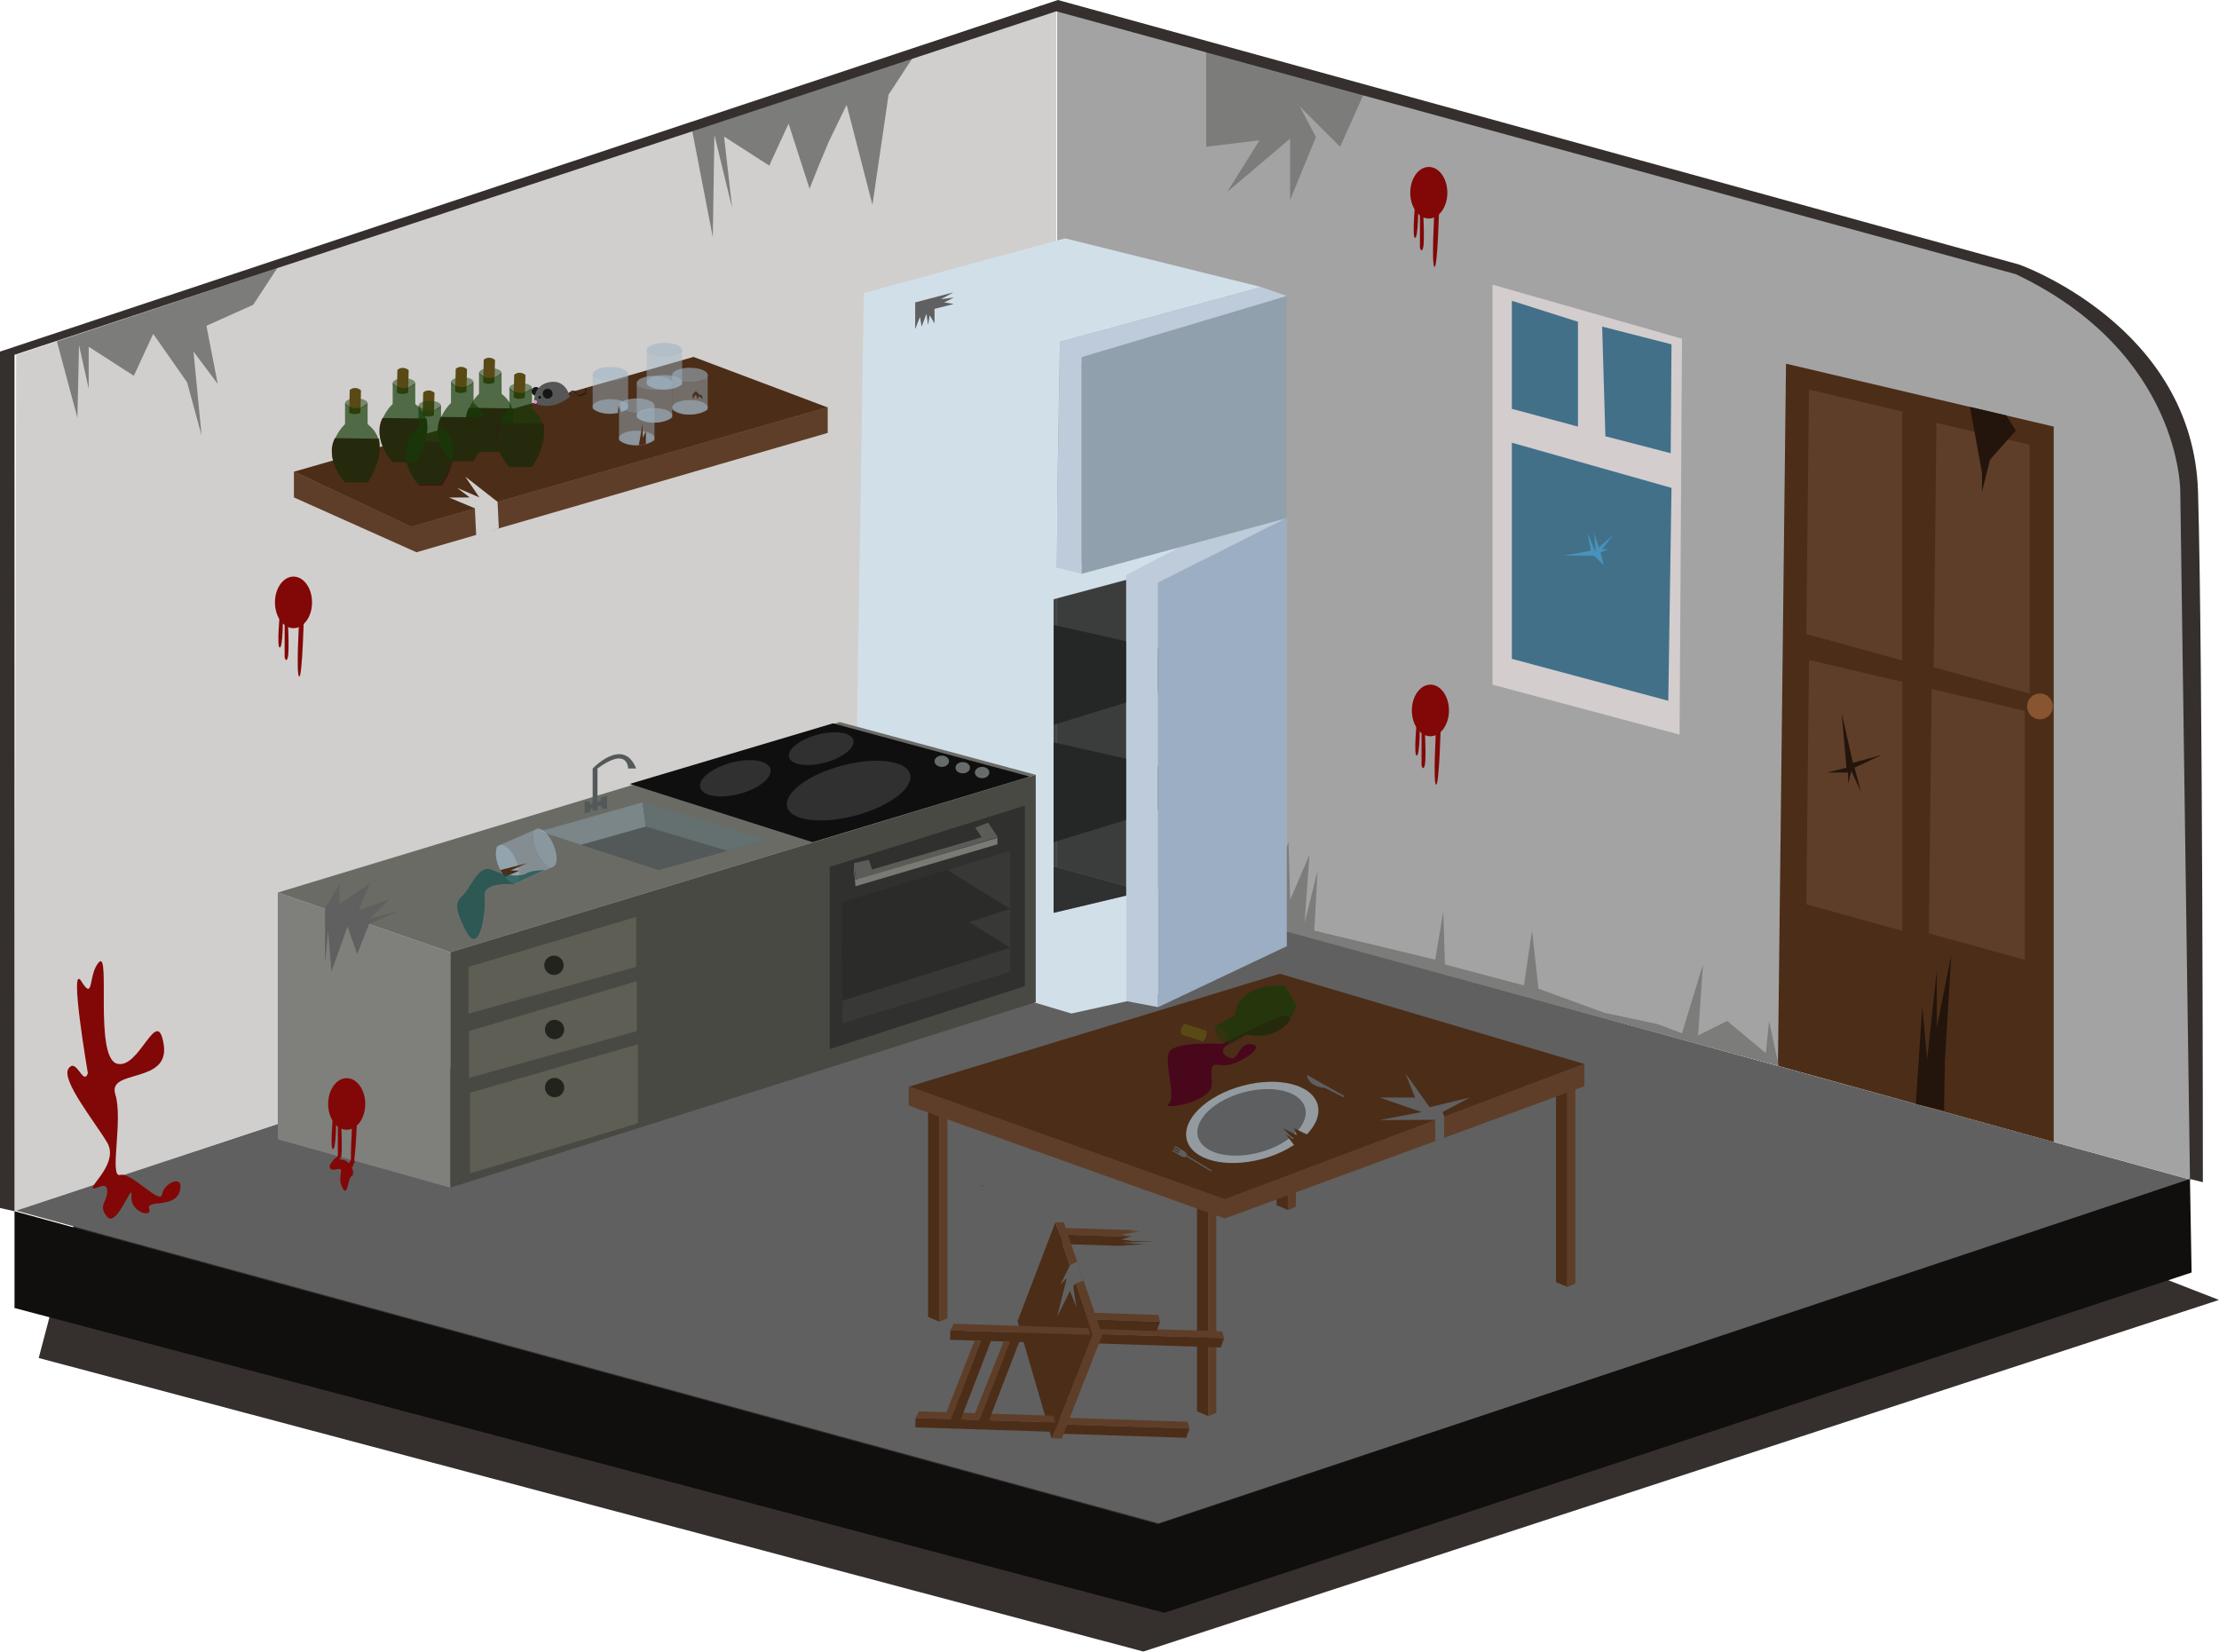
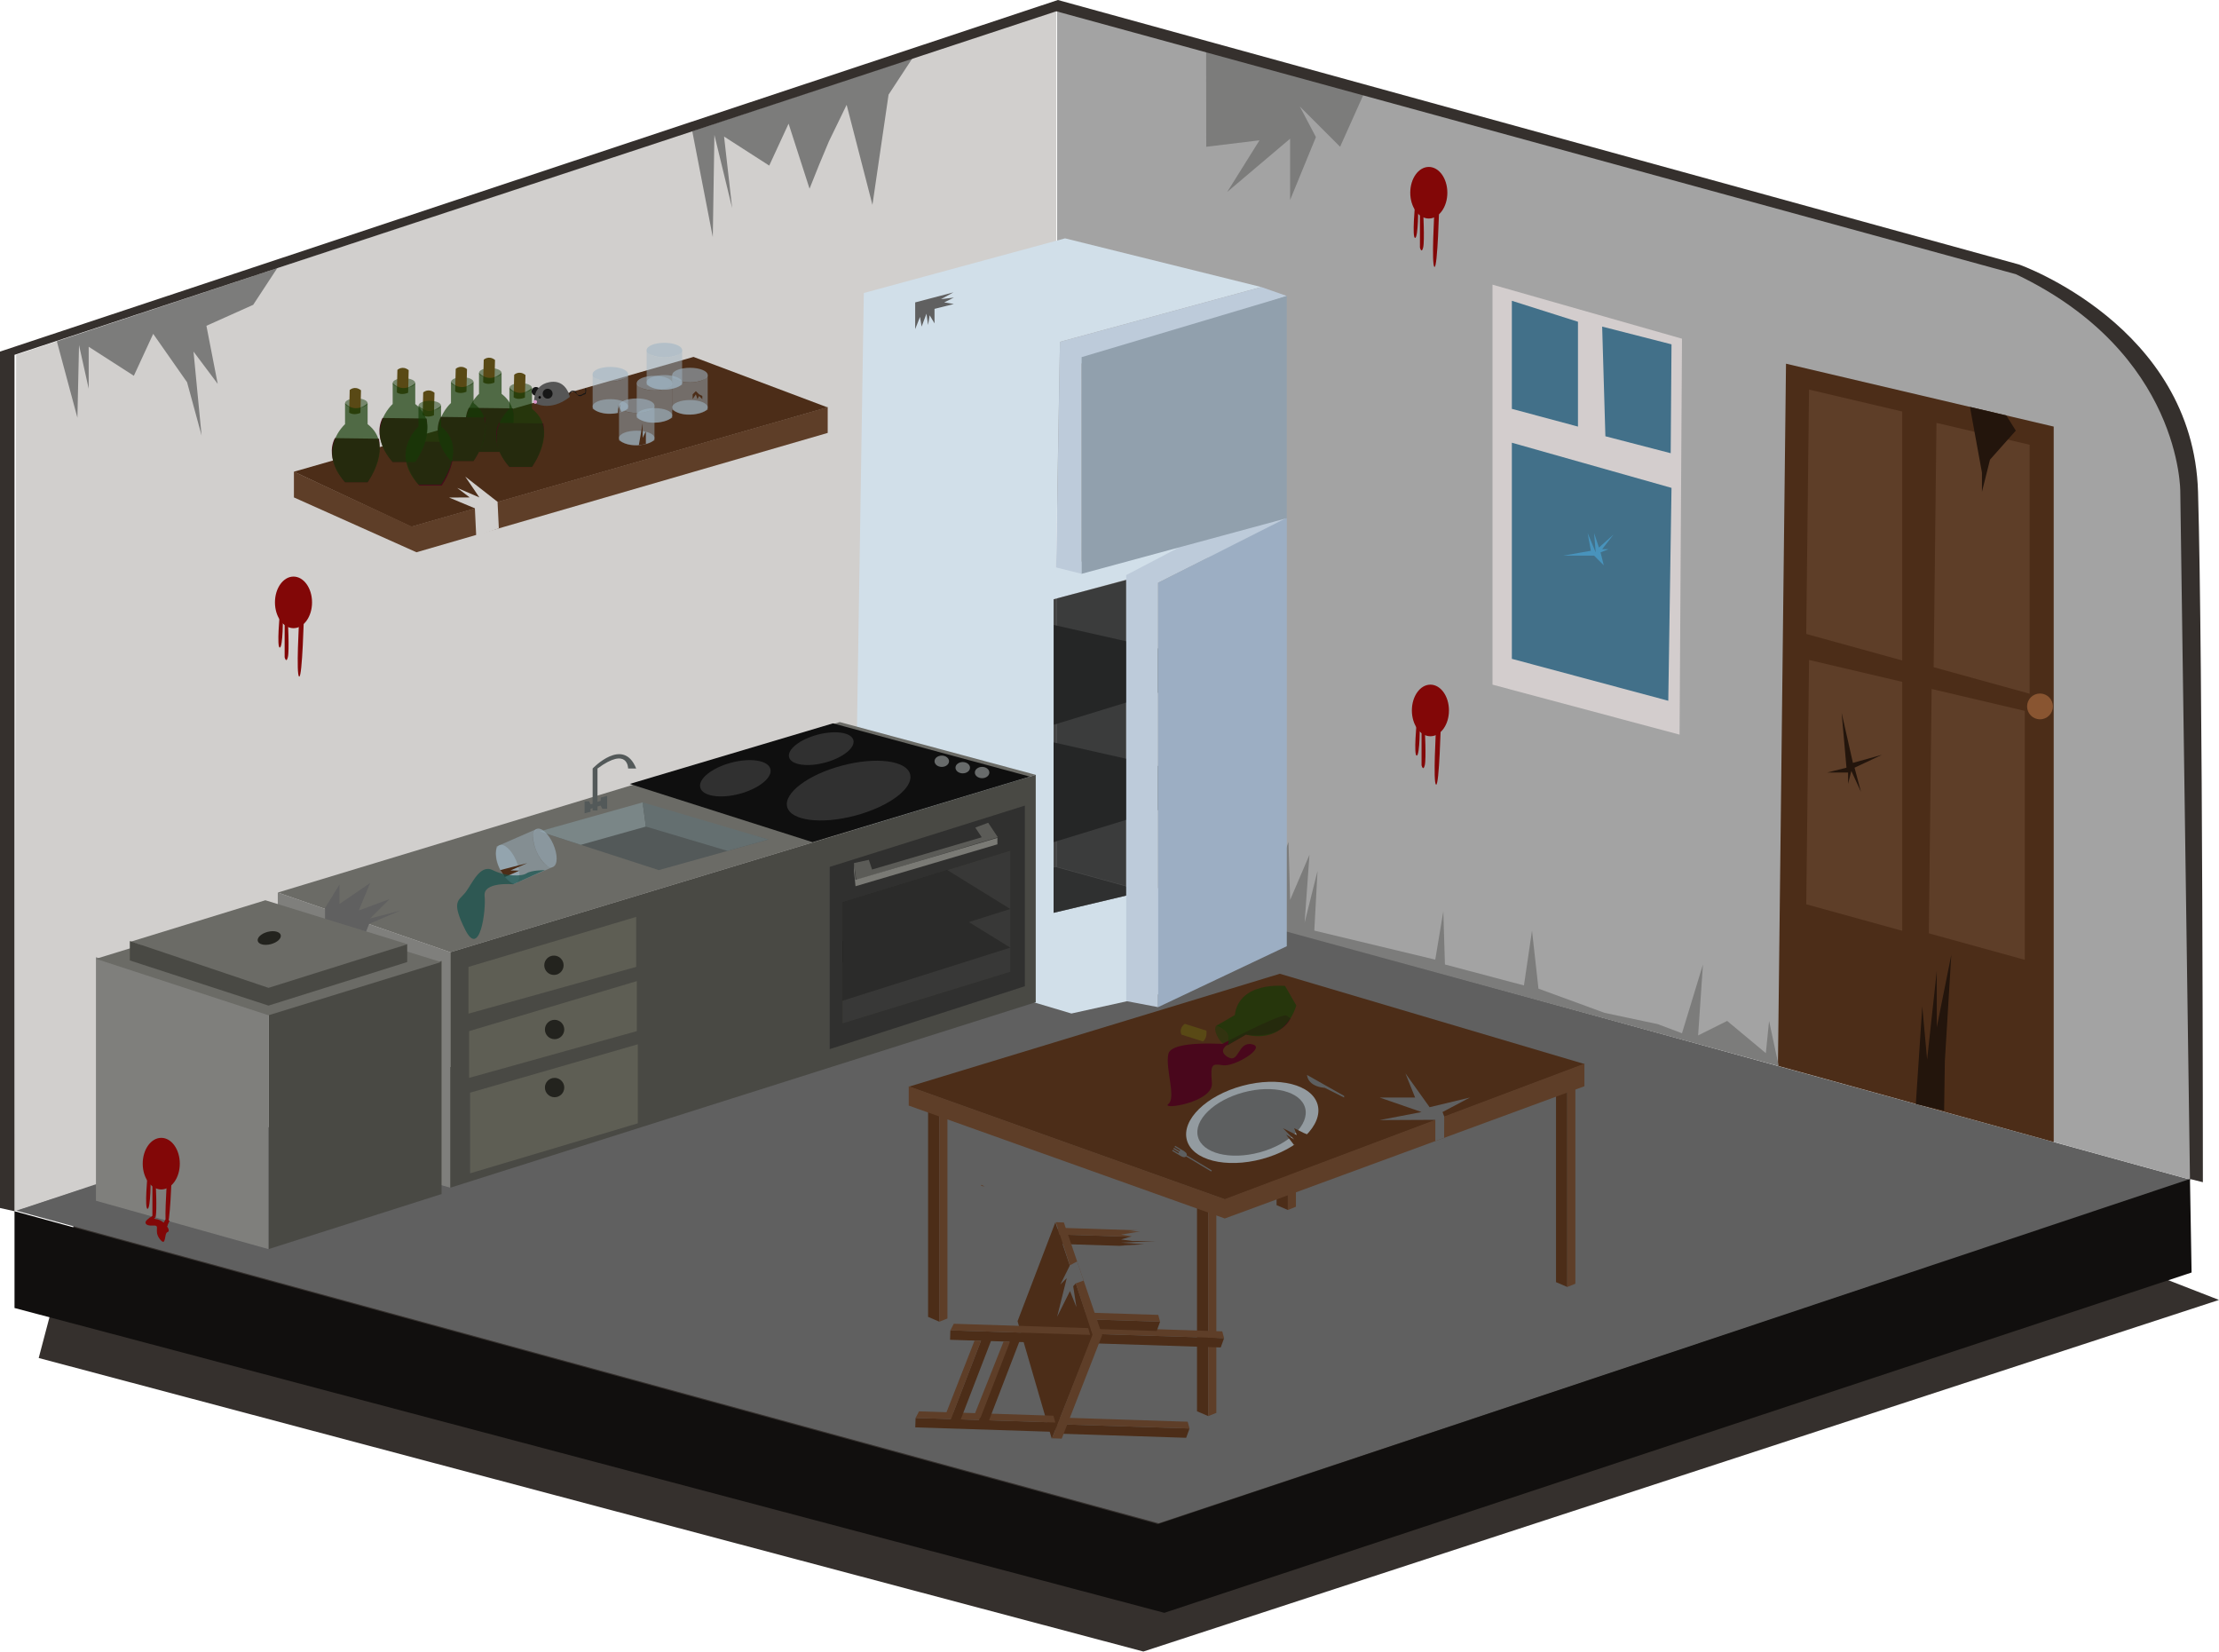
<svg xmlns="http://www.w3.org/2000/svg" viewBox="0 0 1376 1024">
  <defs>
    <style>.cls-1{fill:#35302d;}.cls-2{fill:#606060;}.cls-3{fill:#3a1c05;}.cls-4{fill:#d1cfcd;}.cls-5{fill:#a3a3a3;}.cls-6{fill:#d3cdcd;}.cls-7{fill:#427089;}.cls-8{fill:#4893bc;}.cls-9{fill:#4c2d18;}.cls-10{fill:#5e3e28;}.cls-11{fill:#895531;}.cls-12{fill:#23150c;}.cls-13{fill:#7c7c7b;}.cls-14{fill:#110f0e;}.cls-15{fill:#d1dfe9;}.cls-16,.cls-46{fill:#252626;}.cls-16{opacity:0.82;}.cls-17{fill:#6b6b66;}.cls-18{fill:#7f7f7c;}.cls-19{fill:#494944;}.cls-20,.cls-23{fill:#153a06;}.cls-20{opacity:0.48;}.cls-21{fill:#594915;}.cls-22{fill:#49071c;}.cls-23{opacity:0.68;}.cls-24,.cls-25,.cls-26{fill:#9fb5c4;}.cls-24{opacity:0.59;}.cls-25{opacity:0.47;}.cls-26{opacity:0.56;}.cls-27{fill:#161616;}.cls-28{fill:#565656;}.cls-29{fill:#db9aca;}.cls-30{fill:#535959;}.cls-31{fill:#7a8687;}.cls-32{fill:#646f70;}.cls-33{fill:#0f0f0f;}.cls-34{fill:#303030;}.cls-35{fill:#686b6b;}.cls-36{fill:#15514a;opacity:0.71;}.cls-37{fill:#30302f;}.cls-38{fill:#5b5b57;}.cls-39{fill:#7a7a75;}.cls-40{fill:#42423f;opacity:0.49;}.cls-41{fill:#5e5e54;}.cls-42{fill:#23231e;}.cls-43{fill:#820707;}.cls-44{fill:#939ba0;}.cls-45{fill:#5d5f60;}.cls-47{fill:#bdcbda;}.cls-48{fill:#9caec3;}.cls-49{fill:#91a0ad;}</style>
  </defs>
  <g id="piece">
    <polygon class="cls-1" points="24 842 709 1024 1376 806 1340 792 57 717 24 842" />
    <polygon class="cls-2" points="9.5 750.5 654.5 537.5 1358.5 731.5 718.5 944.5 9.5 750.5" />
    <path class="cls-3" d="M919,581" transform="translate(-287.5 -49.5)" />
    <polygon class="cls-4" points="9 751 10 220 74.89 198.47 655 6 655 537 9 751" />
    <path class="cls-5" d="M943,56l597,163s104,42,106,159,0,403,0,403L943,587Z" transform="translate(-287.5 -49.5)" />
    <polygon class="cls-6" points="925.5 176.5 1043 210 1041.5 455.5 925.5 424.5 925.5 176.5" />
    <polygon class="cls-7" points="937.5 186.5 978.5 199.5 978.5 264.5 937.5 253.5 937.5 186.5" />
    <polygon class="cls-7" points="993.5 202.5 1036.5 213.5 1036 281 995.5 270.5 993.5 202.5" />
    <polygon class="cls-7" points="937.5 274.5 1036.5 302.5 1034.5 434.5 937.5 408.5 937.5 274.5" />
    <polygon class="cls-8" points="989.5 342.5 988.5 330.5 991.5 339.5 1000.5 331.5 993.5 340.5 997.5 340.5 992.5 342.5 994.5 350.5 988.5 344.5 969.5 344.5 986.5 341.5 984.5 330.5 989.5 342.5" />
    <polygon class="cls-9" points="1102.5 660.85 1107.5 225.5 1273.5 264.5 1273.5 708.08 1102.5 660.85" />
    <polygon class="cls-10" points="1120.04 393.07 1121.78 241.56 1179.54 255.14 1179.54 409.5 1120.04 393.07" />
    <polygon class="cls-10" points="1199.06 413.69 1200.8 262.19 1258.56 275.76 1258.56 430.12 1199.06 413.69" />
    <polygon class="cls-10" points="1120.06 560.69 1121.8 409.19 1179.56 422.76 1179.56 577.12 1120.06 560.69" />
    <polygon class="cls-10" points="1196.06 578.69 1197.8 427.19 1255.56 440.76 1255.56 595.12 1196.06 578.69" />
    <circle class="cls-11" cx="1265" cy="438" r="8" />
    <polygon class="cls-12" points="1145 476 1142 442 1149 473 1167 468 1150 476 1154 491 1148 478 1146 486 1146 479 1133 479 1145 476" />
    <polygon class="cls-13" points="737 561 1103 661 1097 633 1095 653 1071 633 1053 642 1056 598 1043 640.66 1028 635 995 628 954 613 950 577 945 611 896 598 895 565 890 595 815 577 817 540 809 572 812 530 800 558 799 522 785 561 720.5 556.5 737 561" />
    <polygon class="cls-12" points="1221.57 252.3 1229 293 1229 305 1234 285 1250 267 1244.11 257.59 1221.57 252.3" />
    <polygon class="cls-13" points="95 207 116 237 125 270 120 218 135 238 128 202 157 189 171.91 166.28 35.26 211.62 48 259 49 214 55 241 55 215 83 233 95 207" />
    <polygon class="cls-13" points="489 76.67 502 117 508 102 514 87.67 525 65 541 127 551 58.67 565.91 35.95 429.26 81.29 442 147 443 83.67 454 129 449 84.67 477 102.67 489 76.67" />
    <polygon class="cls-13" points="747.92 31.73 748 91 781 87 761 119 800 86 800 124 816 85 806 66 831 91 845.61 58.41 747.92 31.73" />
    <polygon class="cls-12" points="1188 684.52 1192 624 1195 657 1201 602 1201 637 1210 592 1206 658 1205.55 688.65 1188 684.52" />
    <polygon class="cls-14" points="9 751 9 811 722 1000 1359 789 1358 731 718 945 9 751" />
    <path class="cls-1" d="M296.5,800.5l-9-2v-531l656-218,596,164s108,38,111,141,3,428,3,428l-8-2-6-426s1-86-102-135l-595-163-646,213Z" transform="translate(-287.5 -49.5)" />
  </g>
  <g id="meuble">
    <polygon class="cls-15" points="535.65 181.67 660.44 147.78 782.14 177.98 657.28 211.96 654.91 346.3 654.91 351.83 797.5 318.5 797.5 332.5 653.33 371.58 653.33 565.98 746.58 543.85 746.58 610.23 664.39 628.41 529.26 588.11 535.65 181.67" />
    <polygon class="cls-16" points="653.33 371.58 698.37 359.61 698.37 555.29 653.33 565.98 653.33 371.58" />
    <polygon class="cls-17" points="520.75 447.71 642.26 480.42 279.26 590.41 172.26 553.41 520.75 447.71" />
-     <polyline class="cls-18" points="279.26 590.41 279.26 736.41 172.26 706.41 172.26 553.41" />
+     <polyline class="cls-18" points="172.26 553.41 172.26 706.41 279.26 736.41 279.26 590.41" />
    <polygon class="cls-19" points="279.26 736.41 279.26 590.41 642.26 480.42 642.26 621.41 279.26 736.41" />
    <polygon class="cls-9" points="430.04 221.3 513.18 252.6 255.08 326.65 182.25 292.48 430.04 221.3" />
    <polygon class="cls-10" points="182.26 292.42 182.26 308.42 258.26 342.42 513.26 268.42 513.26 252.41 255.26 326.42 182.26 292.42" />
    <polygon class="cls-4" points="294.47 315.17 278.5 308.5 291.26 308.42 283.5 302.5 297.26 308.42 288.5 295.5 308.53 311.14 309.33 327.6 295.3 332.42 294.47 315.17" />
    <ellipse class="cls-20" cx="250.5" cy="237.5" rx="7" ry="3" />
    <path class="cls-21" d="M533.58,292.83l.35-14s3.08-2.92,7,.17l-.35,14S536.53,294.9,533.58,292.83Z" transform="translate(-287.5 -49.5)" />
    <path class="cls-22" d="M524.7,308.66,552,309s3,12-7,27H531S518,322,524.7,308.66Z" transform="translate(-287.5 -49.5)" />
    <ellipse class="cls-20" cx="304.03" cy="231.2" rx="7" ry="3" />
    <path class="cls-21" d="M587.11,286.53l.35-14s3.07-2.93,7,.17l-.35,14S590.06,288.6,587.11,286.53Z" transform="translate(-287.5 -49.5)" />
    <path class="cls-22" d="M578.23,302.37l27.3.33s3,12-7,27h-14S571.53,315.7,578.23,302.37Z" transform="translate(-287.5 -49.5)" />
    <path class="cls-23" d="M584.53,280.7v13s-18,16,0,36h14s17-23,0-36v-13S591.53,287.7,584.53,280.7Z" transform="translate(-287.5 -49.5)" />
    <ellipse class="cls-20" cx="322.88" cy="240.53" rx="7" ry="3" />
    <path class="cls-21" d="M606,295.85l.35-14s3.07-2.93,7,.17L613,296S608.92,297.93,606,295.85Z" transform="translate(-287.5 -49.5)" />
    <path class="cls-22" d="M597.09,311.69l27.29.34s3,12-7,27h-14S590.38,325,597.09,311.69Z" transform="translate(-287.5 -49.5)" />
    <path class="cls-23" d="M603.38,290v13s-18,16,0,36h14s17-23,0-36V290S610.38,297,603.38,290Z" transform="translate(-287.5 -49.5)" />
    <ellipse class="cls-20" cx="220.96" cy="250" rx="7" ry="3" />
    <path class="cls-21" d="M504,305.32l.35-14s3.07-2.93,7,.17l-.35,14S507,307.4,504,305.32Z" transform="translate(-287.5 -49.5)" />
    <path class="cls-22" d="M495.16,321.16l27.3.34s3,12-7,27h-14S488.46,334.5,495.16,321.16Z" transform="translate(-287.5 -49.5)" />
    <path class="cls-23" d="M501.46,299.5v13s-18,16,0,36h14s17-23,0-36v-13S508.46,306.5,501.46,299.5Z" transform="translate(-287.5 -49.5)" />
    <path class="cls-21" d="M549.58,306.83l.35-14s3.08-2.92,7,.17l-.35,14S552.53,308.9,549.58,306.83Z" transform="translate(-287.5 -49.5)" />
    <path class="cls-22" d="M541.16,323.16l27.3.34s3,12-7,27h-14S534.46,336.5,541.16,323.16Z" transform="translate(-287.5 -49.5)" />
    <ellipse class="cls-20" cx="286.65" cy="236.88" rx="7" ry="3" />
    <path class="cls-21" d="M569.74,292.2l.35-14s3.07-2.93,7,.17l-.34,14S572.69,294.28,569.74,292.2Z" transform="translate(-287.5 -49.5)" />
    <path class="cls-22" d="M560.86,308l27.29.34s3,12-7,27h-14S554.15,321.38,560.86,308Z" transform="translate(-287.5 -49.5)" />
    <path class="cls-23" d="M567.15,286.38v13s-18,16,0,36h14s17-23,0-36v-13S574.15,293.38,567.15,286.38Z" transform="translate(-287.5 -49.5)" />
    <ellipse class="cls-24" cx="378.5" cy="232" rx="11" ry="4.5" />
    <path class="cls-25" d="M655,281s0,5,11,5,11-5,11-5v22s-12,7-22,0Z" transform="translate(-287.5 -49.5)" />
    <ellipse class="cls-26" cx="378.5" cy="252" rx="11" ry="4.5" />
    <polygon class="cls-9" points="383.15 256.08 383.5 250.5 383.5 253.5 384.5 250.5 384.5 253.5 385.3 255.54 383.15 256.08" />
    <ellipse class="cls-24" cx="411.99" cy="217.05" rx="11" ry="4.5" />
    <path class="cls-25" d="M688.49,266.05s0,5,11,5,11-5,11-5v22s-12,7-22,0Z" transform="translate(-287.5 -49.5)" />
    <ellipse class="cls-26" cx="411.99" cy="237.05" rx="11" ry="4.5" />
    <ellipse class="cls-24" cx="427.84" cy="232.53" rx="11" ry="4.5" />
    <path class="cls-25" d="M704.34,281.53s0,5,11,5,11-5,11-5v22s-12,7-22,0Z" transform="translate(-287.5 -49.5)" />
    <ellipse class="cls-26" cx="427.84" cy="252.53" rx="11" ry="4.5" />
    <ellipse class="cls-24" cx="405.84" cy="237.53" rx="11" ry="4.5" />
    <path class="cls-25" d="M682.34,286.53s0,5,11,5,11-5,11-5v22s-12,7-22,0Z" transform="translate(-287.5 -49.5)" />
    <ellipse class="cls-26" cx="405.84" cy="257.53" rx="11" ry="4.5" />
    <ellipse class="cls-24" cx="394.84" cy="251.53" rx="11" ry="4.5" />
    <path class="cls-25" d="M671.34,300.53s0,5,11,5,11-5,11-5v22s-12,7-22,0Z" transform="translate(-287.5 -49.5)" />
    <ellipse class="cls-26" cx="394.84" cy="271.53" rx="11" ry="4.5" />
    <polygon class="cls-9" points="396.15 276.02 398.5 262.5 398.5 271.5 400.5 267.5 400.5 271.5 400.5 275.38 396.15 276.02" />
    <polygon class="cls-9" points="429.5 244.5 431.5 242.5 433.5 244.5 435.5 245.5 435.5 247.5 433.5 245.5 432.5 247.5 431.5 244.5 429.5 247.5 429.5 244.5" />
    <circle class="cls-27" cx="332.35" cy="242.64" r="2.69" />
    <path class="cls-28" d="M640.84,295.6a13.93,13.93,0,0,0-1-3c-1.43-3.13-4.71-7.43-11.66-6.15-10.64,2-9.42,12.82-9.42,12.82S628.45,305.37,640.84,295.6Z" transform="translate(-287.5 -49.5)" />
    <path class="cls-27" d="M640.56,294.4s1.55-4.14,4.08-1,3.51,1.2,4.67.85,1.58-.07,1.66-2.5-.83-1.45-.58-.62c.43,1.47-.08,2.42-.93,2.27-2.25,1.88-4.53.95-4.49-.26s-4-2.81-4.52.94Z" transform="translate(-287.5 -49.5)" />
    <circle class="cls-27" cx="339.59" cy="244.1" r="3.07" />
    <circle class="cls-29" cx="331.89" cy="249.19" r="1.15" />
    <circle cx="334.66" cy="246.37" r="0.77" />
    <ellipse class="cls-20" cx="266.5" cy="251.5" rx="7" ry="3" />
    <path class="cls-23" d="M547,301v13s-18,16,0,36h14s17-23,0-36V301S554,308,547,301Z" transform="translate(-287.5 -49.5)" />
-     <path class="cls-23" d="M531,287v13s-18,16,0,36h14s17-23,0-36V287S538,294,531,287Z" transform="translate(-287.5 -49.5)" />
    <polygon class="cls-30" points="334.5 515.5 408.5 539.5 476.5 520.5 398.5 499.5 334.5 515.5" />
    <polygon class="cls-31" points="398.5 497.5 400.5 512.5 360.14 523.82 334.5 515.5 398.5 497.5" />
    <polygon class="cls-32" points="451.17 527.58 476.5 520.5 398.5 497.5 400.5 512.5 451.17 527.58" />
    <path class="cls-30" d="M655,552V526s19-20,27,0h-5s0-14-19,0v26Z" transform="translate(-287.5 -49.5)" />
    <polygon class="cls-30" points="369.5 497.5 372.5 496.5 372.5 494.5 376.5 493.5 376.5 501.5 373.5 501.5 372.5 499.5 368.5 500.5 369.5 497.5" />
    <polygon class="cls-30" points="368.98 500.54 366.2 501.47 366.2 503.32 362.5 504.25 362.5 496.84 365.28 496.84 366.2 498.69 369.91 497.77 368.98 500.54" />
    <polygon class="cls-33" points="516.5 448.5 638.5 481.5 503.81 522.16 390.5 486.06 516.5 448.5" />
    <ellipse class="cls-34" cx="743.5" cy="532" rx="22.5" ry="10" transform="translate(-399.26 159.47) rotate(-14.89)" />
    <ellipse class="cls-34" cx="796.76" cy="513.64" rx="20.63" ry="8.96" transform="translate(-392.75 172.54) rotate(-14.89)" />
    <ellipse class="cls-34" cx="813.76" cy="539.64" rx="39.44" ry="16.04" transform="translate(-398.86 177.78) rotate(-14.89)" />
    <ellipse class="cls-35" cx="597" cy="476" rx="4.5" ry="3.5" />
    <ellipse class="cls-35" cx="609" cy="479" rx="4.5" ry="3.5" />
    <ellipse class="cls-35" cx="584" cy="472" rx="4.5" ry="3.5" />
    <ellipse class="cls-24" cx="625.38" cy="575.24" rx="5.66" ry="12.8" transform="translate(-465.38 248.67) rotate(-23.58)" />
    <path class="cls-25" d="M620.84,563.26s-5.76,2.52-.64,14.25,10.88,9.21,10.88,9.21l-25.35,11.06s-13.65-9.27-10.24-23.45Z" transform="translate(-287.5 -49.5)" />
    <ellipse class="cls-26" cx="602.34" cy="585.3" rx="5.66" ry="12.8" transform="translate(-471.33 240.29) rotate(-23.58)" />
    <polygon class="cls-9" points="310.26 539.47 326.94 535.17 316.57 539.7 322.11 539.82 317.5 541.83 313.03 543.78 310.26 539.47" />
    <path class="cls-36" d="M605.73,597.78S587,596,588,605s-3,39-12,21-4-18,0-23,9-18,17-14,18,4,21,2,11.38-2,11.38-2Z" transform="translate(-287.5 -49.5)" />
    <polygon class="cls-37" points="514.5 537.5 635.5 499.5 635.5 611.5 514.5 650.5 514.5 537.5" />
    <polygon class="cls-38" points="529.53 535.13 538.77 533.13 540.77 539.13 608.77 519.13 604.77 513.13 612.77 510.13 618.77 519.13 530.95 545.58 529.53 535.13" />
    <polygon class="cls-39" points="618.5 523.5 618.5 519.5 530.5 545.5 529.5 535.5 529.5 539.5 530.5 549.5 618.5 523.5" />
    <polygon class="cls-27" points="626.5 563.59 587.5 539.5 522.5 559.5 522.5 596.5 626.5 563.59" />
    <polygon class="cls-27" points="626.5 587.57 587.5 563.48 522.5 583.48 522.5 620.48 626.5 587.57" />
    <polygon class="cls-40" points="522.5 559.5 626.5 527.5 626.5 602.5 522.5 634.5 522.5 559.5" />
    <polygon class="cls-41" points="290.5 599.5 394.5 568.5 394.5 599.5 290.5 628.5 290.5 599.5" />
    <circle class="cls-42" cx="343.5" cy="598.5" r="6" />
    <polygon class="cls-41" points="290.9 639.32 394.9 608.32 394.9 639.32 290.9 668.32 290.9 639.32" />
    <circle class="cls-42" cx="343.9" cy="638.32" r="6" />
    <polygon class="cls-41" points="291.5 677.5 395.5 647.5 395.5 696.5 291.5 727.5 291.5 677.5" />
    <circle class="cls-42" cx="343.9" cy="674.32" r="6" />
    <polygon class="cls-9" points="575.5 688.5 575.5 816.5 582.5 819.5 582.5 688.5 575.5 688.5" />
    <polygon class="cls-10" points="587.5 817.5 587.5 691.5 582.5 688.5 582.5 819.5 587.5 817.5" />
    <polygon class="cls-9" points="742.26 747.03 742.26 875.03 749.26 878.03 749.26 747.03 742.26 747.03" />
    <polygon class="cls-10" points="754.26 876.03 754.26 750.03 749.26 747.03 749.26 878.03 754.26 876.03" />
    <polygon class="cls-9" points="964.88 666.96 964.88 794.96 971.88 797.96 971.88 666.96 964.88 666.96" />
    <polygon class="cls-10" points="976.88 795.96 976.88 669.96 971.88 666.96 971.88 797.96 976.88 795.96" />
    <polygon class="cls-9" points="791.6 619.22 791.6 747.22 798.6 750.22 798.6 619.22 791.6 619.22" />
    <polygon class="cls-10" points="803.6 748.22 803.6 622.22 798.6 619.22 798.6 750.22 803.6 748.22" />
    <polygon class="cls-9" points="563.62 673.76 759.62 743.76 982.62 659.76 793.62 603.76 563.62 673.76" />
    <polygon class="cls-10" points="563.5 673.5 563.5 685.5 759.5 755.5 982.5 673.5 982.5 659.5 759.5 743.5 563.5 673.5" />
    <polygon class="cls-9" points="654.48 888.86 735.54 891.48 737.63 885.71 654.67 883.03 654.48 888.86" />
    <polygon class="cls-10" points="736.49 881.51 656.7 878.93 654.67 883.03 737.63 885.71 736.49 881.51" />
    <polygon class="cls-9" points="675.91 832.84 756.97 835.46 759.06 829.69 676.1 827.01 675.91 832.84" />
    <polygon class="cls-10" points="757.92 825.48 678.13 822.91 676.1 827.01 759.06 829.69 757.92 825.48" />
    <polygon class="cls-9" points="653.9 771.18 734.95 773.79 737.04 768.02 654.08 765.35 653.9 771.18" />
    <polygon class="cls-10" points="735.91 763.82 656.12 761.24 654.08 765.35 737.04 768.02 735.91 763.82" />
    <polygon class="cls-9" points="636.23 822.63 717.28 825.25 719.37 819.48 636.41 816.8 636.23 822.63" />
    <polygon class="cls-10" points="718.24 815.28 638.45 812.7 636.41 816.8 719.37 819.48 718.24 815.28" />
    <polygon class="cls-9" points="677.86 827.81 652.21 892.11 630.99 819.17 654.41 757.91 677.86 827.81" />
    <polygon class="cls-10" points="652.38 891.8 658.38 891.99 683.47 827.77 659.71 757.97 654.71 757.8 677.47 827.57 652.38 891.8" />
    <polygon class="cls-9" points="567.56 885.02 652.24 887.75 654.41 881.99 567.75 879.19 567.56 885.02" />
    <polygon class="cls-10" points="653.23 877.78 569.87 875.09 567.75 879.19 654.41 881.99 653.23 877.78" />
    <polygon class="cls-9" points="589.13 830.71 673.81 833.44 675.99 827.67 589.32 824.88 589.13 830.71" />
    <polygon class="cls-10" points="674.8 823.47 591.44 820.77 589.32 824.88 675.99 827.67 674.8 823.47" />
    <polygon class="cls-9" points="593.85 885.05 615.19 829.67 610.25 826.28 588.4 882.95 593.85 885.05" />
    <polygon class="cls-9" points="611.56 885.14 632.9 829.77 627.96 826.37 606.11 883.04 611.56 885.14" />
    <polygon class="cls-10" points="622.31 831.8 604.51 876.57 607.97 879.15 626.3 831.92 622.31 831.8" />
    <polygon class="cls-10" points="604.32 831.22 586.39 876.98 589.74 879.77 608.31 831.34 604.32 831.22" />
    <polyline class="cls-10" points="609.5 735.5 608.37 735.13 608.37 734.62 610.5 735.5 609.5 735.5" />
    <polygon class="cls-2" points="667.93 782.11 663.44 784.55 657.5 796.5 661.5 792.5 655.5 816.5 663.5 800.5 667.5 810.5 665.5 797.5 667.09 795.74 671.97 793.98 667.93 782.11" />
    <polygon class="cls-2" points="890.04 707.5 890.04 694.33 855.5 694.5 881.5 689.5 855.5 680.5 877.5 680.5 871.5 665.5 886.5 686.5 911.5 680.5 894.5 689.5 895.56 692.25 895.51 705.49 890.04 707.5" />
    <polygon class="cls-2" points="706.84 762.48 699.91 763.5 707.08 763.5 695.14 765.5 701.86 766.58 695.14 768.5 702.3 769.5 716.63 769.5 695.14 770.5 709.46 771.5 694.04 772.31 734.5 777.5 740.5 765.5 735.73 761.5 706.84 762.48" />
    <polygon class="cls-2" points="201.56 562.99 201.5 597.5 203.5 577.5 205.5 602.5 215.5 574.5 221.5 591.5 228.92 572.78 248.5 564.5 229.5 569.5 241.5 557.5 222.5 564.5 229.5 547.5 210.5 560.5 210.5 548.5 201.56 562.99" />
    <polygon class="cls-2" points="567.5 187.5 591.22 181.27 583.5 185.5 591.5 184.5 585.5 187.5 591.5 188.5 579.5 191.5 579.5 200.5 576.5 195.5 575.5 201.5 574.5 194.5 571.5 202.5 570.5 196.5 567.5 204.07 567.5 187.5" />
    <path class="cls-43" d="M461,430s-2,21,0,21,2-20,2-20l1,2v24s1,4,2,0,0-23,0-23h7s-2,34,0,35,3-39,3-39Z" transform="translate(-287.5 -49.5)" />
    <ellipse class="cls-43" cx="182" cy="373.5" rx="11.5" ry="16" />
    <path class="cls-43" d="M1166,497s-2,21,0,21,2-20,2-20l1,2v24s1,4,2,0,0-23,0-23h7s-2,34,0,35,3-39,3-39Z" transform="translate(-287.5 -49.5)" />
    <ellipse class="cls-43" cx="887" cy="440.5" rx="11.5" ry="16" />
    <path class="cls-43" d="M1165,176s-2,21,0,21,2-20,2-20l1,2v24s1,4,2,0,0-23,0-23h7s-2,34,0,35,3-39,3-39Z" transform="translate(-287.5 -49.5)" />
    <ellipse class="cls-43" cx="886" cy="119.5" rx="11.5" ry="16" />
-     <path class="cls-43" d="M494,741s-2,21,0,21,2-20,2-20l1,2v23h2c1-4,0-22,0-22h7s-2,29,0,28,3-32,3-32Z" transform="translate(-287.5 -49.5)" />
-     <ellipse class="cls-43" cx="215" cy="684.5" rx="11.5" ry="16" />
-     <path class="cls-43" d="M497,766.36,494,769s0,2,2,1l3.18-3Z" transform="translate(-287.5 -49.5)" />
-     <path class="cls-43" d="M499.13,768.54c5.29-.34,9.32,8.76,6.32,10.29-2.44,1.25-2.15,13.84-5.72,6.9s2.28-12.52-3.17-11.25-5.43-2.07-3.23-4.58l2.2-2.51Z" transform="translate(-287.5 -49.5)" />
-     <polyline class="cls-43" points="217.62 719.13 214.5 724.5 216.5 726.5 220.24 719.87" />
-     <path class="cls-43" d="M342,715s-12-70-4-57,4-5,11-12-3,59,11,63,25-37,29-12-35,15-30,31-4,52,3,50,25,19,26,12,14-13,11-2-21,5-19,11-12,2-11-8-9,20-15,13,0-9,0-16-8,0-9-2,16-16,9-28-29-39-24-46S339,723,342,715Z" transform="translate(-287.5 -49.5)" />
    <ellipse class="cls-44" cx="1064" cy="745.5" rx="42" ry="23.5" transform="translate(-444.71 252.7) rotate(-15.07)" />
    <ellipse class="cls-45" cx="1063.55" cy="745.49" rx="34.42" ry="19.26" transform="translate(-444.72 252.58) rotate(-15.07)" />
    <path class="cls-45" d="M1038.59,775.87l-15.65-9.36s-.75,1.25-3.36-.31l-5.21-3.13.37-.62,3.48,2.08.37-.62-3.48-2.08.37-.63,3.48,2.08.38-.62-3.48-2.08.37-.62,3.48,2.08,1.74,1s2.61,1.56,1.86,2.81l15.65,9.36Z" transform="translate(-287.5 -49.5)" />
    <path class="cls-45" d="M1121,729l-23-13s0,7,11,8l12,6Z" transform="translate(-287.5 -49.5)" />
    <polygon class="cls-9" points="802.44 709.95 797.5 703.5 802.5 706.5 795.5 699.5 804.15 703.8 802.5 699.5 808.5 702.5 810.5 703.31 816.5 707.5 802.44 709.95" />
    <ellipse class="cls-20" cx="1045.41" cy="691.41" rx="3" ry="7" transform="translate(-493.23 567.11) rotate(-30.06)" />
    <path class="cls-21" d="M1033.49,695.22,1020.13,691s-2-3.76,2.1-6.68l13.36,4.21S1036.3,693,1033.49,695.22Z" transform="translate(-287.5 -49.5)" />
    <path class="cls-22" d="M1049,697s-35-3-37,6,5,27,0,31,28-1,27-13,0-12,7-11,27-11,18-13-8,12-15,8S1049,697,1049,697Z" transform="translate(-287.5 -49.5)" />
    <path class="cls-22" d="M1085,679l2.74,1.87S1083,694,1060,691l-11.08,6.48L1045,697S1079,679,1085,679Z" transform="translate(-287.5 -49.5)" />
    <path class="cls-23" d="M1048.92,697.48l11.26-6.52s22.88,7.57,31.18-18l-7-12.13s-28.44-3.19-31.18,18.05l-11.26,6.51S1051.47,687.91,1048.92,697.48Z" transform="translate(-287.5 -49.5)" />
    <polygon class="cls-46" points="653.33 522.16 769.5 486.5 653.33 460.3 653.33 522.16" />
    <polyline class="cls-46" points="653.5 387.5 653.5 449.36 769.67 413.7" />
    <polygon class="cls-47" points="797.5 321.5 748.92 330.09 698.37 356.57 698.37 620.71 718.13 624.46 718.13 361.31 797.5 321.5" />
    <polygon class="cls-48" points="718.13 624.46 797.94 586.68 797.94 321.01 718.13 361.31 718.13 624.46" />
    <polygon class="cls-47" points="797.94 183.51 782.14 177.98 657.28 211.96 654.91 351.83 670.71 355.78 670.65 225.39 797.94 183.51" />
    <polygon class="cls-49" points="670.71 221.44 797.94 183.51 797.94 321.29 670.71 355.78 670.71 221.44" />
+     <path class="cls-9" d="M567,640" transform="translate(-287.5 -49.5)" />
+     <path class="cls-41" d="M567,640" transform="translate(-287.5 -49.5)" />
+     <polygon class="cls-19" points="166.5 774.5 273.81 740.35 273.81 595.83 166.5 628.5 166.5 774.5" />
+     <polygon class="cls-18" points="59.5 744.5 166.5 774.5 166.5 628.5 59.5 593.5 59.5 744.5" />
+     <polygon class="cls-17" points="163.5 562.5 273.5 596.5 166.5 629.5 59.5 594.5 163.5 562.5" />
+     <polygon class="cls-17" points="151.08 569.26 239.5 596.59 153.49 623.12 67.49 594.98 151.08 569.26" />
+     <polygon class="cls-17" points="164.55 558.19 252.97 585.52 166.96 612.05 80.96 583.91 164.55 558.19" />
+     <polygon class="cls-19" points="80.5 595.5 80.5 583.5 166.5 612.5 252.5 585.5 252.5 596.5 166.5 623.5 80.5 595.5" />
+     <ellipse class="cls-42" cx="454.47" cy="631.09" rx="7.36" ry="3.94" transform="translate(-430.96 84.3) rotate(-14.49)" />
+     <path class="cls-43" d="M379,778s-2,21,0,21,2-20,2-20l1,2v23h2c1-4,0-22,0-22h7s-2,29,0,28,3-32,3-32Z" transform="translate(-287.5 -49.5)" />
+     <ellipse class="cls-43" cx="100" cy="721.5" rx="11.5" ry="16" />
+     <path class="cls-43" d="M382,803.36,379,806s0,2,2,1l3.18-3Z" transform="translate(-287.5 -49.5)" />
+     <path class="cls-43" d="M384.18,805.42c5,.32,9.88,7.28,7.17,8.05-2.21.63-.57,9.68-4.74,4.32s.83-8.72-4.26-8.4-5.42-2.07-3.59-3.63l1.84-1.56Z" transform="translate(-287.5 -49.5)" />
+     <polyline class="cls-43" points="102.62 756.13 99.5 761.5 101.5 763.5 105.24 756.87" />
+   </g>
+   <g id="bouteille">
+     <path class="cls-23" d="M531,287v13s-18,16,0,36h14s17-23,0-36V287S538,294,531,287Z" transform="translate(-287.5 -49.5)" />
  </g>
</svg>
